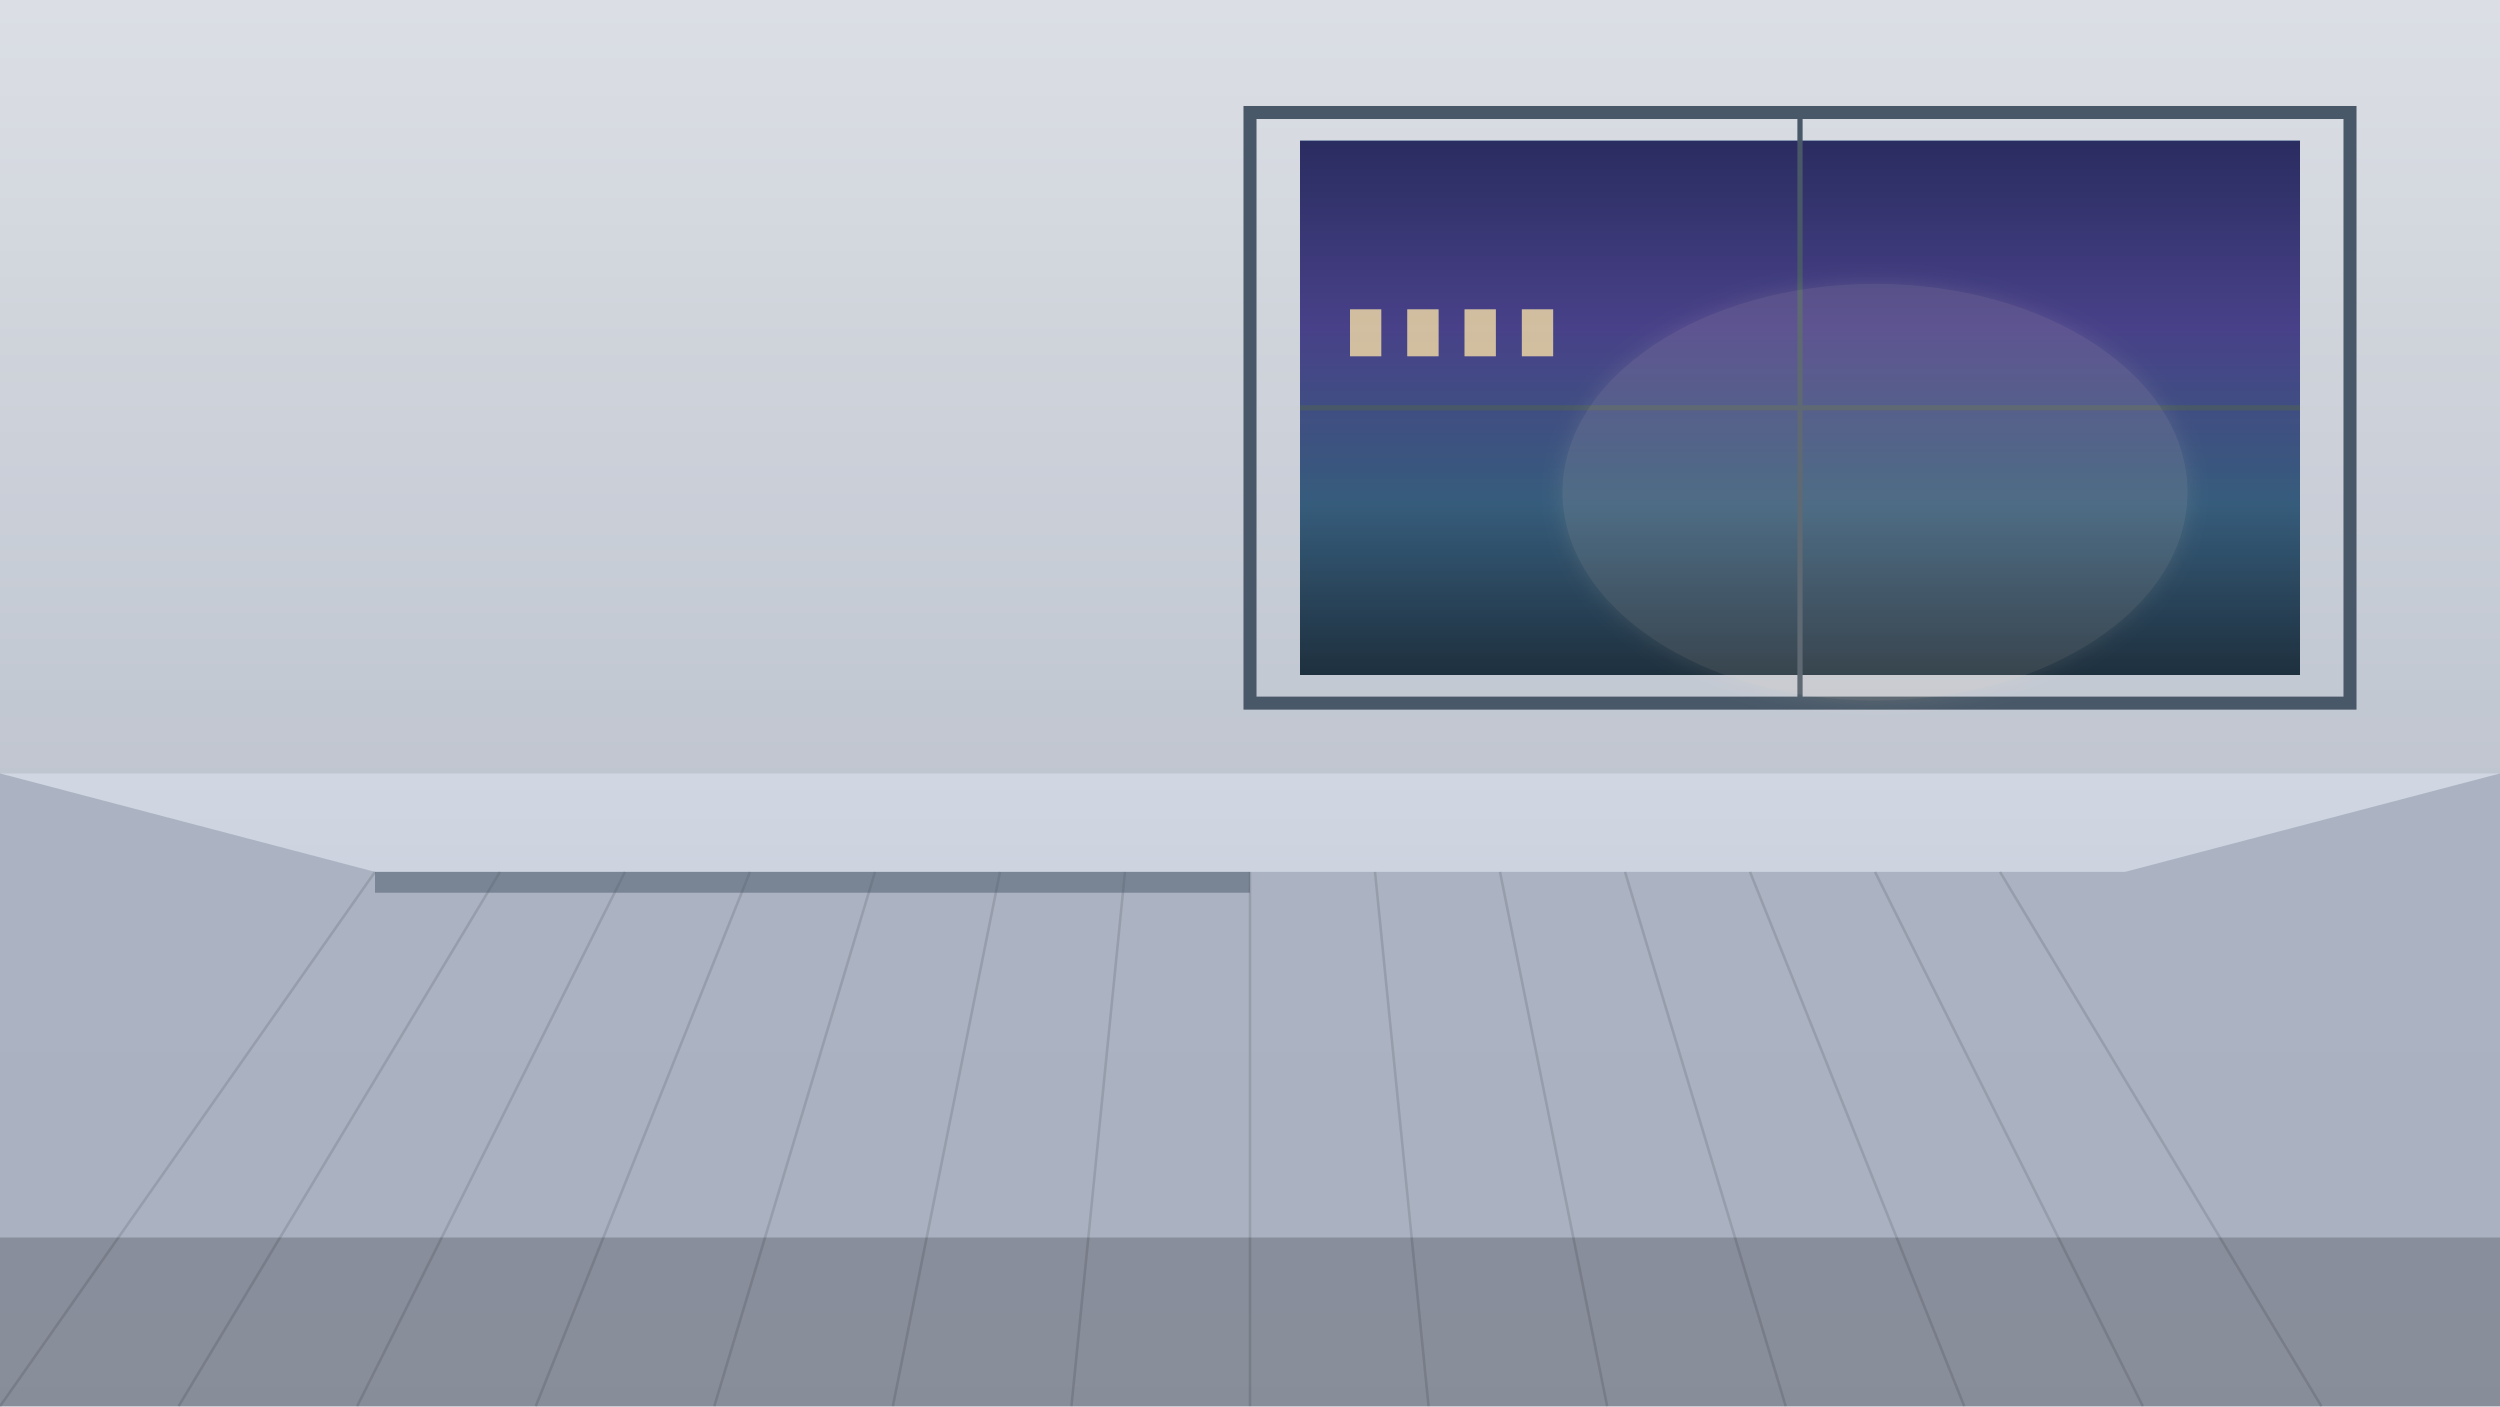
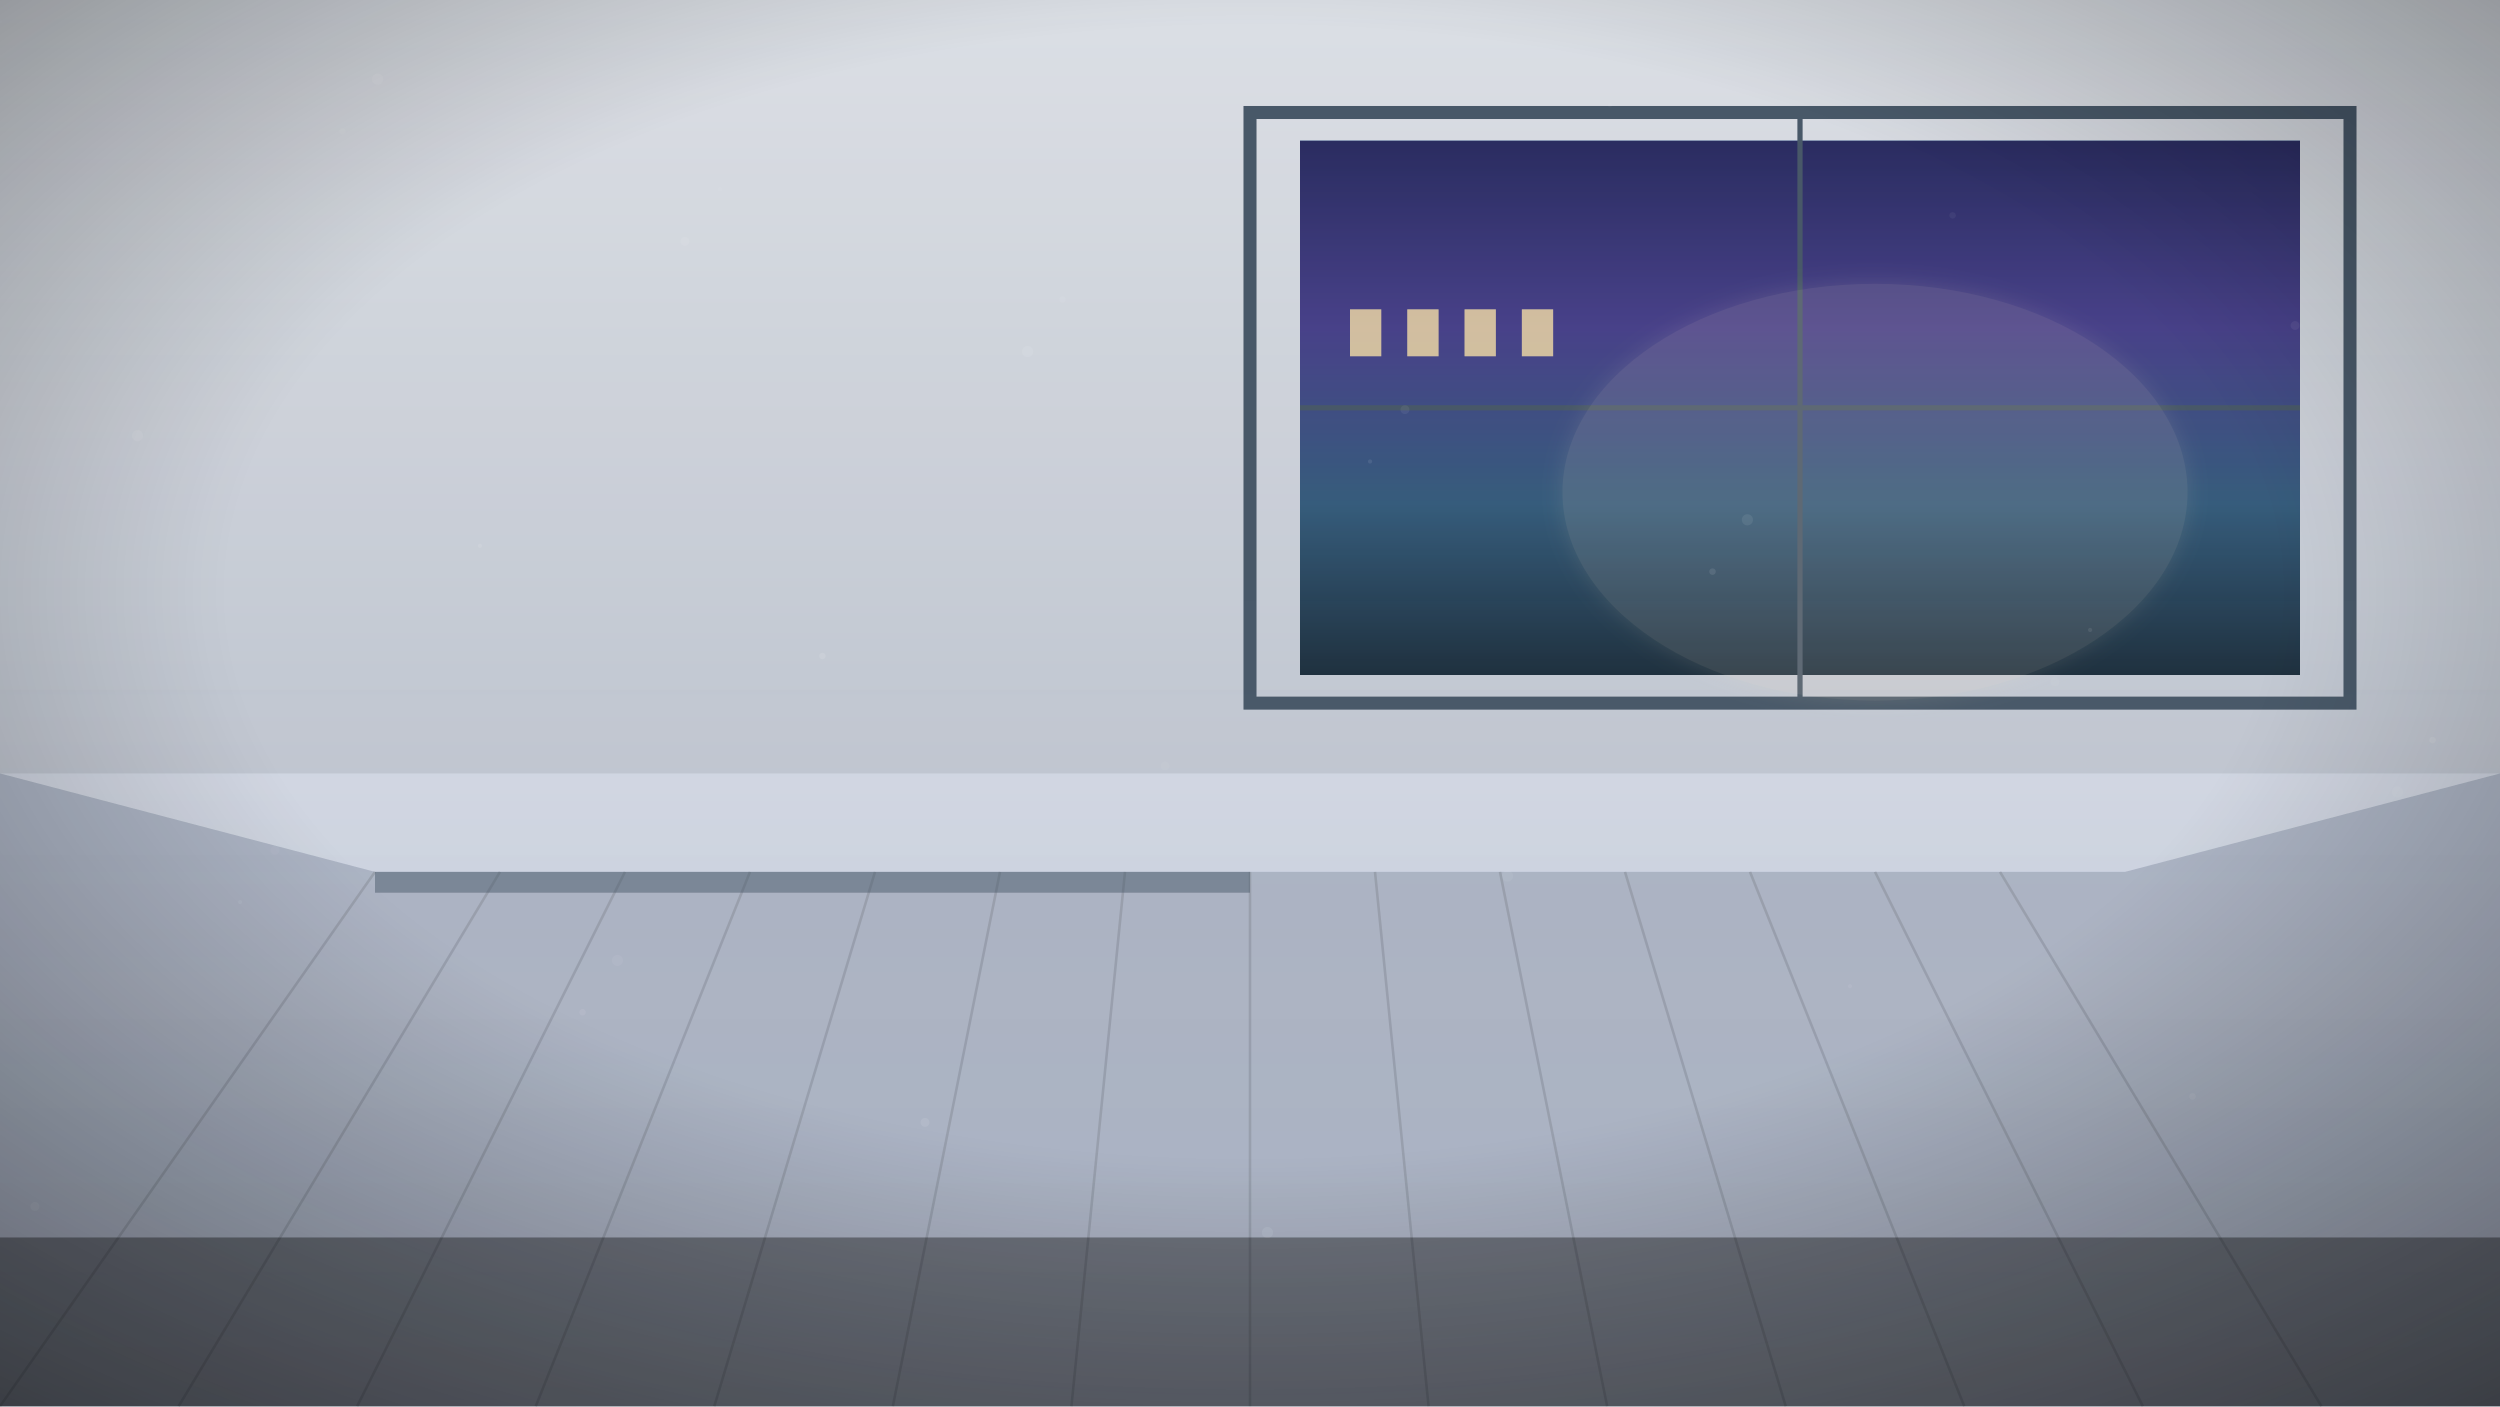
<svg xmlns="http://www.w3.org/2000/svg" viewBox="0 0 960 540" width="960" height="540">
  <defs>
    <linearGradient id="skyTop" x1="0" y1="0" x2="0" y2="1">
      <stop offset="0%" stop-color="#1a1048" />
      <stop offset="35%" stop-color="#3d2878" />
      <stop offset="68%" stop-color="#284868" />
      <stop offset="100%" stop-color="#0c1420" />
    </linearGradient>
    <linearGradient id="skyDay" x1="0" y1="0" x2="0" y2="1">
      <stop offset="0%" stop-color="#7ec8ff" />
      <stop offset="45%" stop-color="#a8d8f8" />
      <stop offset="78%" stop-color="#e8c878" />
      <stop offset="100%" stop-color="#88b868" />
    </linearGradient>
    <linearGradient id="skySunset" x1="0" y1="0" x2="0" y2="1">
      <stop offset="0%" stop-color="#ff6b4a" />
      <stop offset="28%" stop-color="#d84888" />
      <stop offset="55%" stop-color="#683878" />
      <stop offset="100%" stop-color="#120818" />
    </linearGradient>
    <linearGradient id="haze" x1="0" y1="0.4" x2="0" y2="1">
      <stop offset="0%" stop-color="#fff" stop-opacity="0" />
      <stop offset="100%" stop-color="#c8d8f0" stop-opacity="0.22" />
    </linearGradient>
    <filter id="softGlow" x="-40%" y="-40%" width="180%" height="180%">
      <feGaussianBlur stdDeviation="4" result="b" />
      <feMerge>
        <feMergeNode in="b" />
        <feMergeNode in="SourceGraphic" />
      </feMerge>
    </filter>
    <filter id="neonGlow" x="-60%" y="-60%" width="220%" height="220%">
      <feGaussianBlur stdDeviation="6" result="b" />
      <feMerge>
        <feMergeNode in="b" />
        <feMergeNode in="b" />
        <feMergeNode in="SourceGraphic" />
      </feMerge>
    </filter>
    <filter id="paintSoft" x="-2%" y="-2%" width="104%" height="104%">
      <feGaussianBlur stdDeviation="0.6" />
    </filter>
    <radialGradient id="sunDisc" cx="0.5" cy="0.5" r="0.5">
      <stop offset="0%" stop-color="#fff8e8" />
      <stop offset="55%" stop-color="#ffd080" />
      <stop offset="100%" stop-color="#ff904000" />
    </radialGradient>
    <radialGradient id="moonGlow" cx="0.5" cy="0.5" r="0.5">
      <stop offset="0%" stop-color="#fffef8" />
      <stop offset="40%" stop-color="#e8e0f0" />
      <stop offset="100%" stop-color="#e8e0f000" />
    </radialGradient>
    <linearGradient id="wallWarm" x1="0" y1="0" x2="1" y2="1">
      <stop offset="0%" stop-color="#fff0e4" />
      <stop offset="45%" stop-color="#e8c8b0" />
      <stop offset="100%" stop-color="#c8a088" />
    </linearGradient>
    <linearGradient id="wallCool" x1="0" y1="0" x2="0" y2="1">
      <stop offset="0%" stop-color="#eef2f8" />
      <stop offset="100%" stop-color="#b8c0d0" />
    </linearGradient>
    <linearGradient id="floorWood" x1="0" y1="0.6" x2="0" y2="1">
      <stop offset="0%" stop-color="#a88870" />
      <stop offset="100%" stop-color="#685040" />
    </linearGradient>
    <radialGradient id="lampGlow" cx="0.5" cy="0.5" r="0.5">
      <stop offset="0%" stop-color="#fff8e0" />
      <stop offset="70%" stop-color="#ffd898" stop-opacity="0.35" />
      <stop offset="100%" stop-color="#ffd898" stop-opacity="0" />
    </radialGradient>
+     <radialGradient id="vignette" cx="0.5" cy="0.42" r="0.78">
+       <stop offset="52%" stop-color="#000" stop-opacity="0" />
+       <stop offset="100%" stop-color="#030508" stop-opacity="0.48" />
+     </radialGradient>
  </defs>
  <rect width="960" height="540" fill="url(#wallCool)" />
  <polygon points="0,297 0,540 960,540 960,297 816,334.8 144,334.8" fill="#a8b0c0" opacity="0.92" />
  <line x1="0" y1="540" x2="144" y2="334.8" stroke="#000" stroke-opacity="0.12" stroke-width="1" />
  <line x1="68.571" y1="540" x2="192" y2="334.8" stroke="#000" stroke-opacity="0.12" stroke-width="1" />
  <line x1="137.143" y1="540" x2="240" y2="334.8" stroke="#000" stroke-opacity="0.12" stroke-width="1" />
  <line x1="205.714" y1="540" x2="288" y2="334.8" stroke="#000" stroke-opacity="0.12" stroke-width="1" />
  <line x1="274.286" y1="540" x2="336" y2="334.8" stroke="#000" stroke-opacity="0.12" stroke-width="1" />
  <line x1="342.857" y1="540" x2="384" y2="334.8" stroke="#000" stroke-opacity="0.12" stroke-width="1" />
  <line x1="411.429" y1="540" x2="432" y2="334.8" stroke="#000" stroke-opacity="0.12" stroke-width="1" />
  <line x1="480" y1="540" x2="480" y2="334.8" stroke="#000" stroke-opacity="0.12" stroke-width="1" />
  <line x1="548.571" y1="540" x2="528" y2="334.8" stroke="#000" stroke-opacity="0.12" stroke-width="1" />
  <line x1="617.143" y1="540" x2="576" y2="334.8" stroke="#000" stroke-opacity="0.12" stroke-width="1" />
  <line x1="685.714" y1="540" x2="624" y2="334.8" stroke="#000" stroke-opacity="0.12" stroke-width="1" />
  <line x1="754.286" y1="540" x2="672" y2="334.8" stroke="#000" stroke-opacity="0.12" stroke-width="1" />
  <line x1="822.857" y1="540" x2="720" y2="334.8" stroke="#000" stroke-opacity="0.12" stroke-width="1" />
  <line x1="891.429" y1="540" x2="768" y2="334.8" stroke="#000" stroke-opacity="0.12" stroke-width="1" />
  <rect x="0" y="0" width="960" height="297" fill="#000" opacity="0.08" />
  <rect x="499.2" y="54" width="384" height="205.2" fill="#87ceeb" />
  <rect x="499.2" y="54" width="384" height="205.2" fill="url(#skyTop)" opacity="0.85" />
  <rect x="518.4" y="118.8" width="12" height="18" fill="#ffe8a8" opacity="0.5" />
  <rect x="540.4" y="118.8" width="12" height="18" fill="#ffe8a8" opacity="0.5" />
  <rect x="562.4" y="118.8" width="12" height="18" fill="#ffe8a8" opacity="0.5" />
  <rect x="584.4" y="118.8" width="12" height="18" fill="#ffe8a8" opacity="0.5" />
  <rect x="518.4" y="118.8" width="12" height="18" fill="#ffe8a8" opacity="0.5" />
  <rect x="540.4" y="118.8" width="12" height="18" fill="#ffe8a8" opacity="0.5" />
  <rect x="562.4" y="118.8" width="12" height="18" fill="#ffe8a8" opacity="0.5" />
  <rect x="584.4" y="118.8" width="12" height="18" fill="#ffe8a8" opacity="0.5" />
  <rect x="480" y="43.2" width="422.4" height="226.8" fill="none" stroke="#485868" stroke-width="5" />
  <path d="M691.2 43.2 L691.2 270 M499.2 156.6 L883.2 156.6" stroke="#485868" stroke-width="2" />
  <ellipse cx="720" cy="189" rx="120" ry="80" fill="#ffe8c8" opacity="0.12" filter="url(#softGlow)" />
  <rect x="144" y="334.8" width="336" height="8" fill="#485868" opacity="0.5" />
  <rect x="0" y="475.2" width="960" height="64.8" fill="#000" opacity="0.2" />
+   <circle cx="0.0" cy="8.1" r="0.80" fill="#fff" opacity="0.035" />
+   <circle cx="131.5" cy="50.4" r="1.25" fill="#fff" opacity="0.047" />
+   <circle cx="263.0" cy="92.7" r="1.70" fill="#fff" opacity="0.059" />
+   <circle cx="394.6" cy="135.0" r="2.15" fill="#fff" opacity="0.071" />
+   <circle cx="526.1" cy="177.2" r="0.80" fill="#fff" opacity="0.083" />
+   <circle cx="657.6" cy="219.5" r="1.25" fill="#fff" opacity="0.095" />
+   <circle cx="789.1" cy="261.8" r="1.70" fill="#fff" opacity="0.035" />
+   <circle cx="920.6" cy="304.1" r="2.15" fill="#fff" opacity="0.047" />
+   <circle cx="92.2" cy="346.4" r="0.80" fill="#fff" opacity="0.059" />
+   <circle cx="223.7" cy="388.7" r="1.25" fill="#fff" opacity="0.071" />
+   <circle cx="355.2" cy="431.0" r="1.70" fill="#fff" opacity="0.083" />
+   <circle cx="486.7" cy="473.3" r="2.15" fill="#fff" opacity="0.095" />
+   <circle cx="618.2" cy="40.4" r="0.80" fill="#fff" opacity="0.035" />
+   <circle cx="749.8" cy="82.7" r="1.25" fill="#fff" opacity="0.047" />
+   <circle cx="881.3" cy="125.0" r="1.70" fill="#fff" opacity="0.059" />
+   <circle cx="52.8" cy="167.3" r="2.15" fill="#fff" opacity="0.071" />
+   <circle cx="184.3" cy="209.6" r="0.80" fill="#fff" opacity="0.083" />
+   <circle cx="315.8" cy="251.9" r="1.25" fill="#fff" opacity="0.095" />
+   <circle cx="447.4" cy="294.1" r="1.70" fill="#fff" opacity="0.035" />
+   <circle cx="578.9" cy="336.4" r="2.15" fill="#fff" opacity="0.047" />
+   <circle cx="710.4" cy="378.7" r="0.80" fill="#fff" opacity="0.059" />
+   <circle cx="841.9" cy="421.0" r="1.25" fill="#fff" opacity="0.071" />
+   <circle cx="13.4" cy="463.3" r="1.70" fill="#fff" opacity="0.083" />
+   <circle cx="145.0" cy="30.4" r="2.15" fill="#fff" opacity="0.095" />
+   <circle cx="276.5" cy="72.7" r="0.80" fill="#fff" opacity="0.035" />
+   <circle cx="408.0" cy="115.0" r="1.25" fill="#fff" opacity="0.047" />
+   <circle cx="539.5" cy="157.3" r="1.70" fill="#fff" opacity="0.059" />
+   <circle cx="671.0" cy="199.6" r="2.15" fill="#fff" opacity="0.071" />
+   <circle cx="802.6" cy="241.9" r="0.80" fill="#fff" opacity="0.083" />
+   <circle cx="934.1" cy="284.2" r="1.25" fill="#fff" opacity="0.095" />
+   <circle cx="105.6" cy="326.5" r="1.70" fill="#fff" opacity="0.035" />
+   <circle cx="237.1" cy="368.8" r="2.15" fill="#fff" opacity="0.047" />
+   <rect width="960" height="540" fill="url(#haze)" opacity="0.18" />
+   <rect width="960" height="540" fill="url(#vignette)" />
+   <rect x="0" y="475.2" width="960" height="64.8" fill="#000" opacity="0.22" />
</svg>
